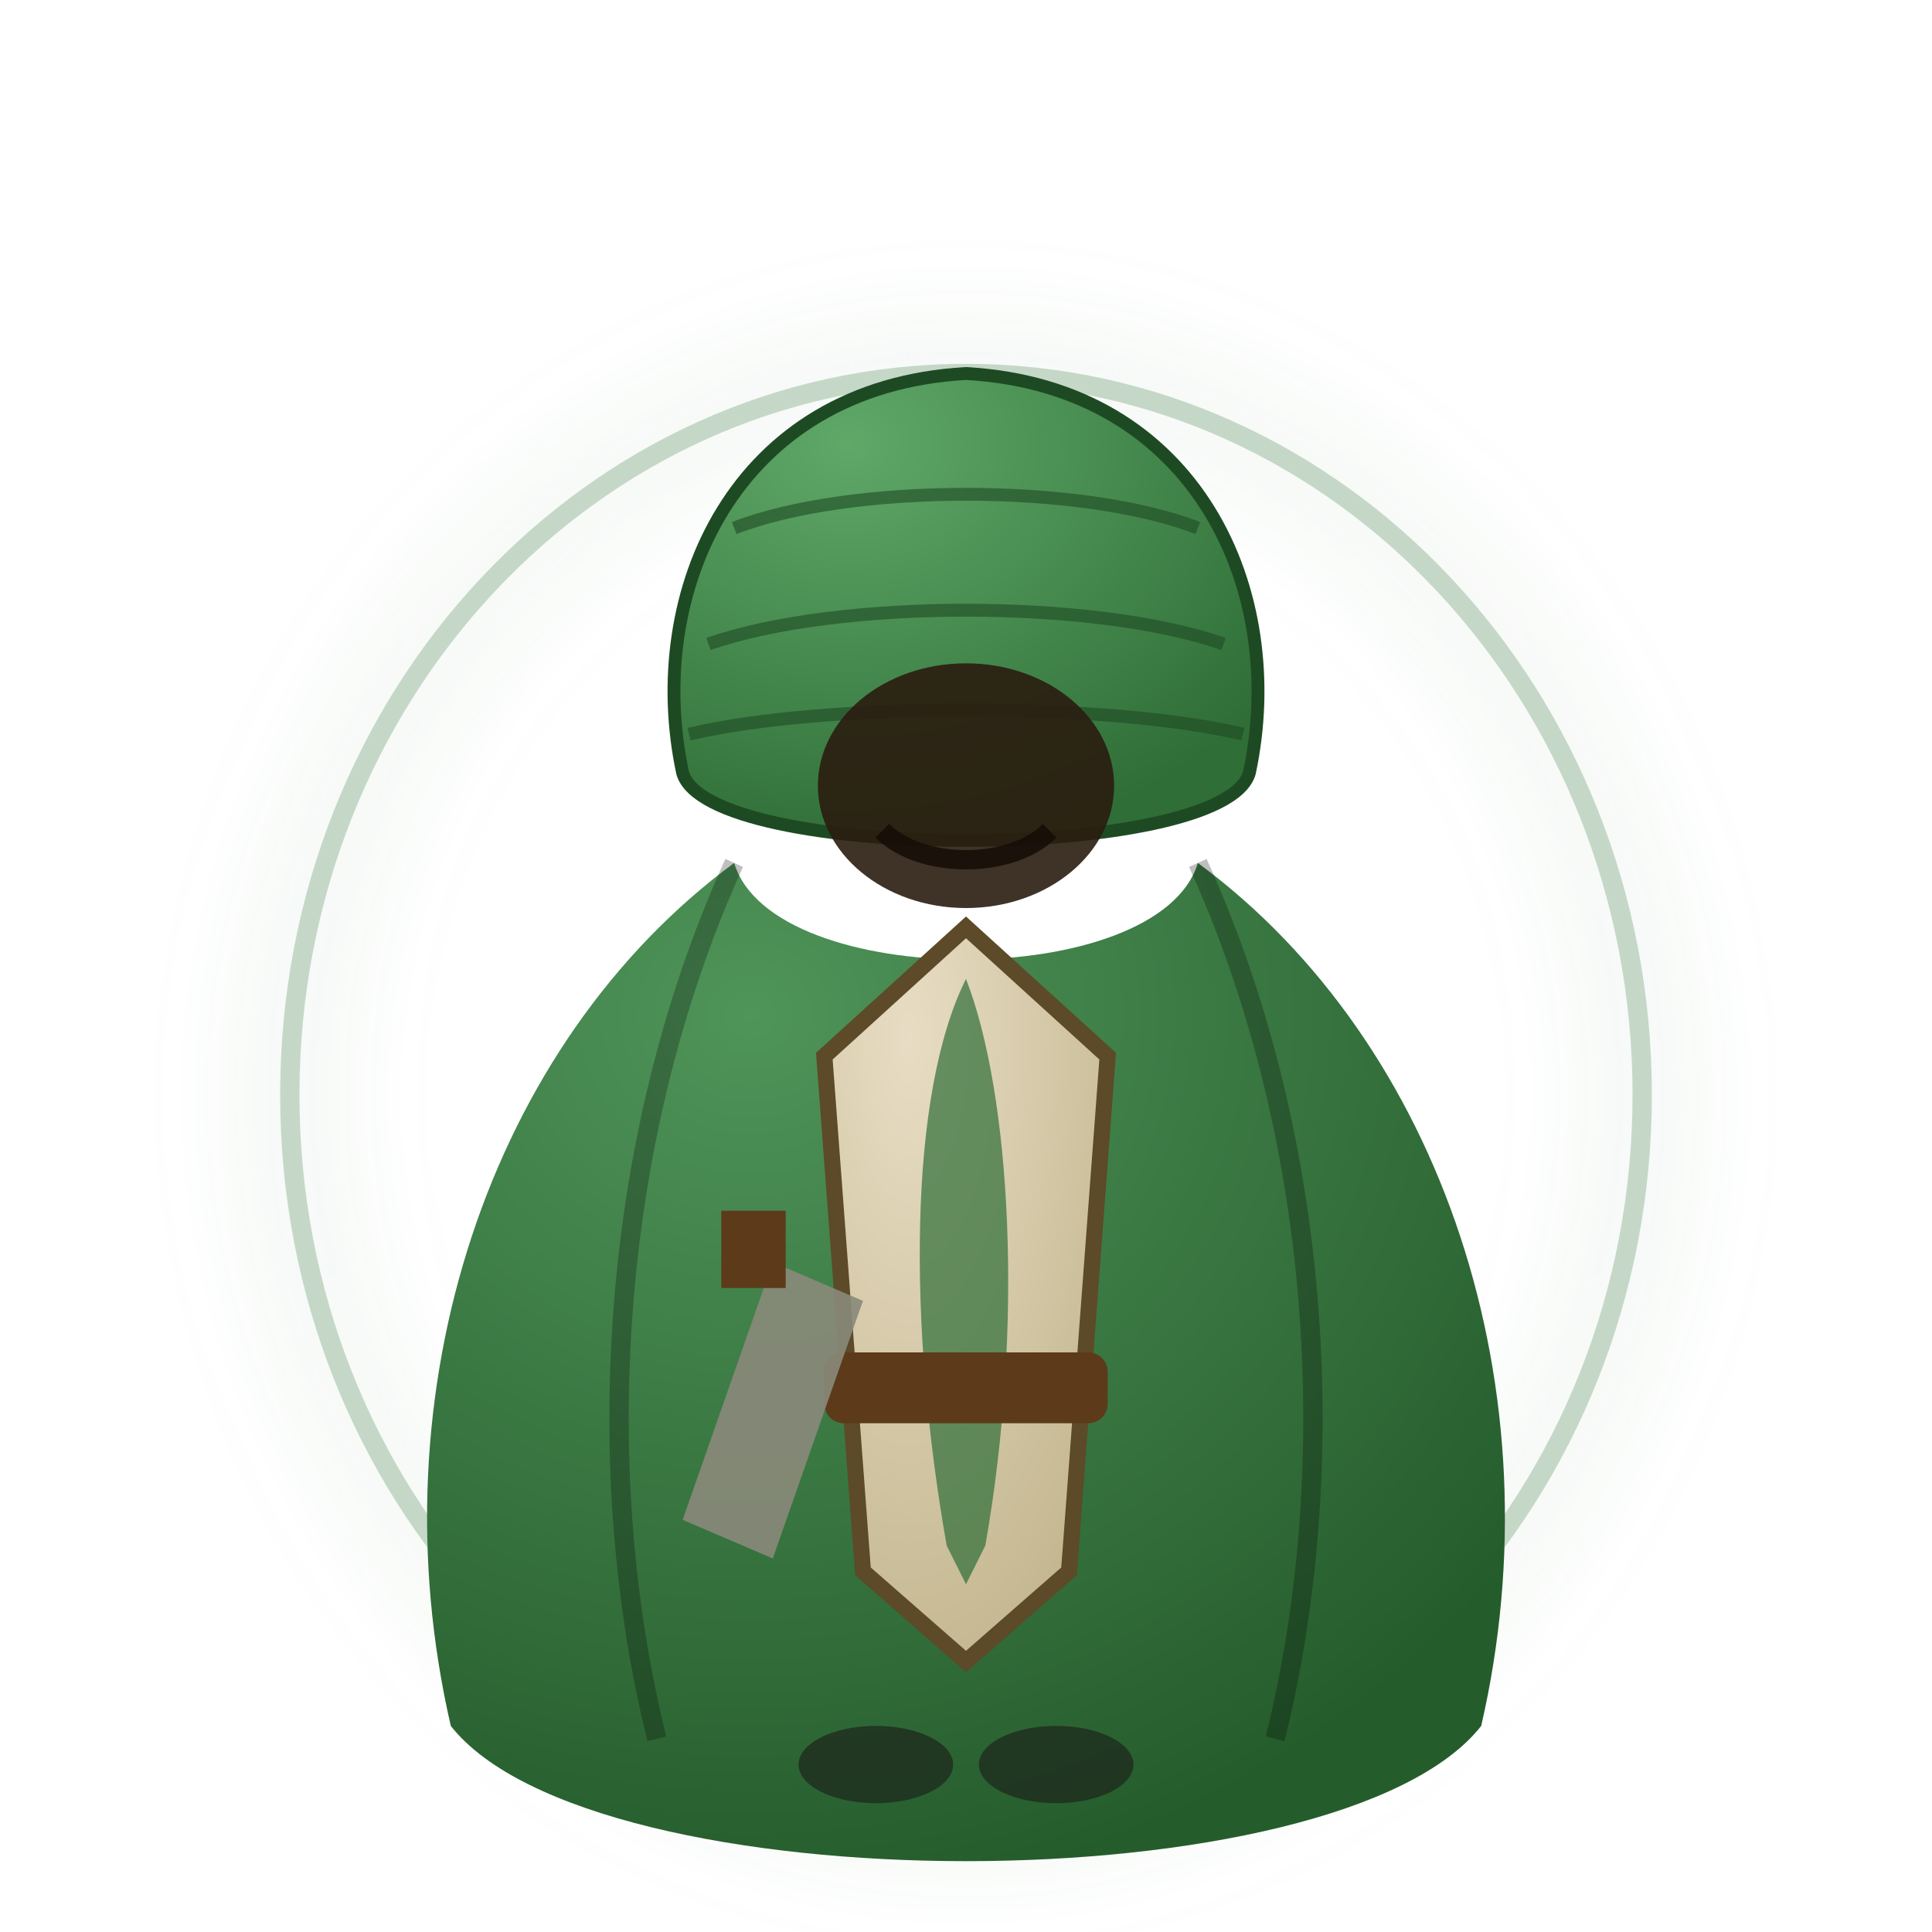
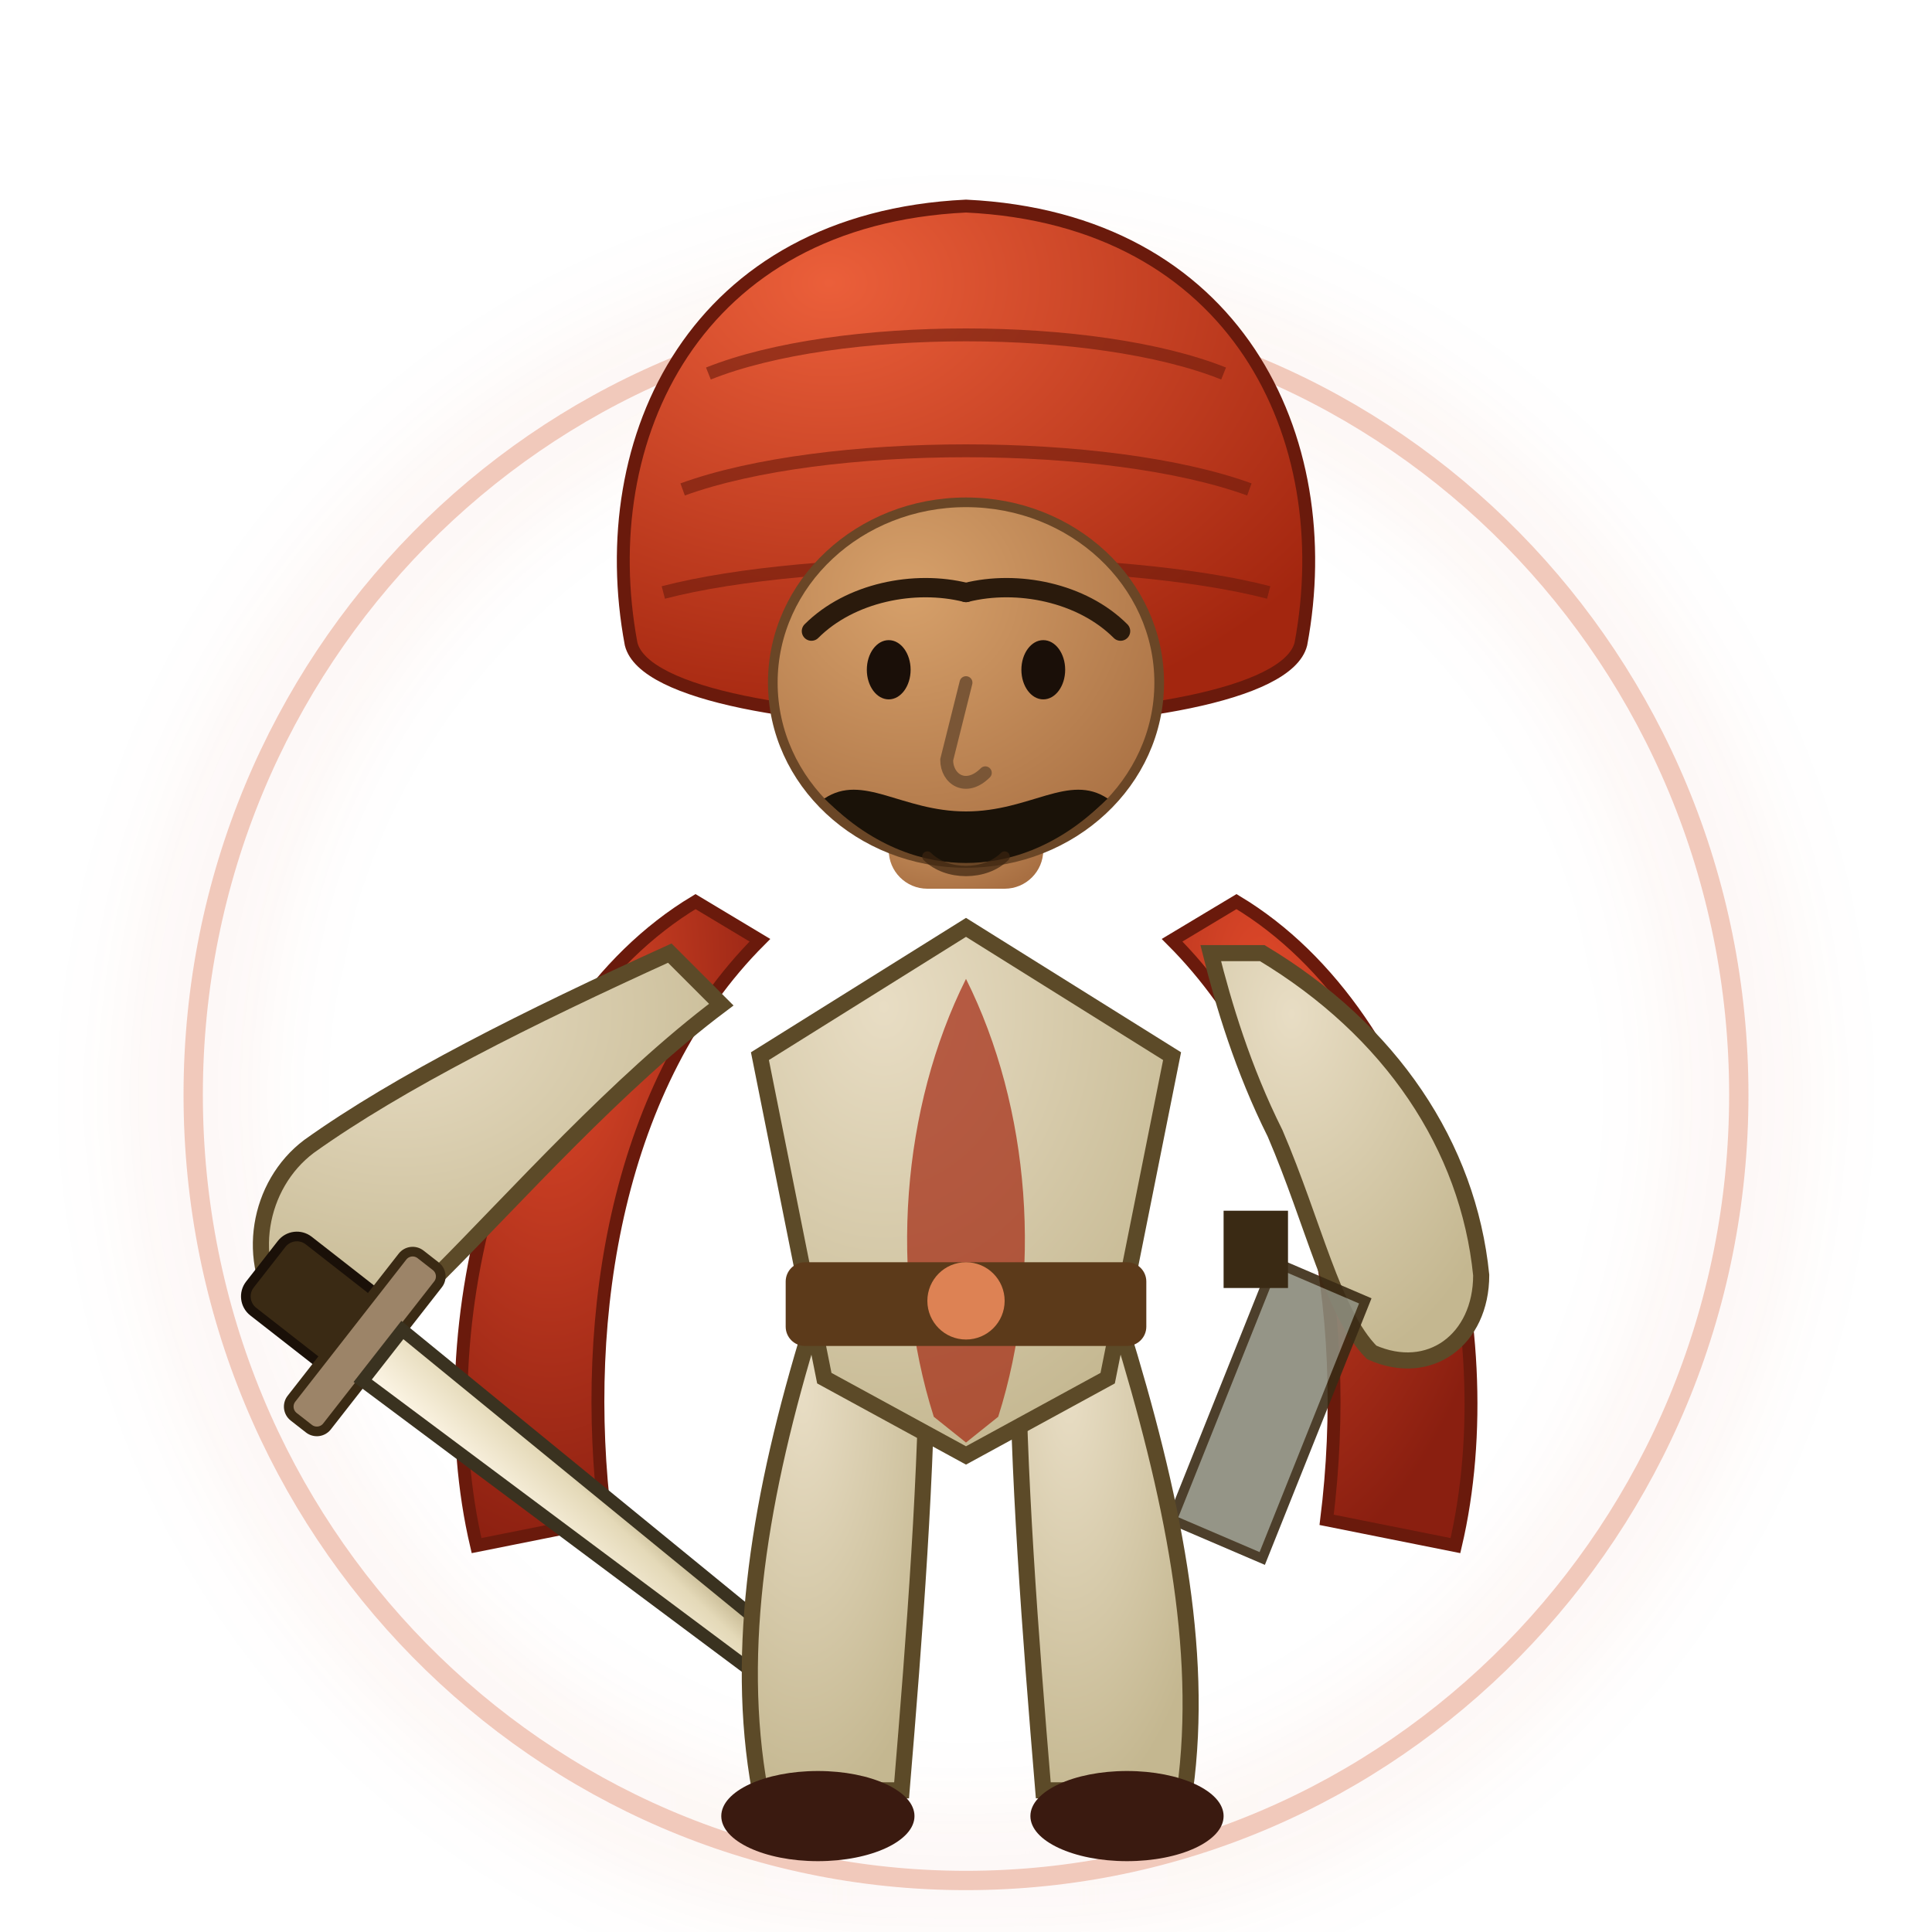
<svg xmlns="http://www.w3.org/2000/svg" viewBox="0 0 300 300">
  <defs>
    <radialGradient id="cloakGrad" cx="30%" cy="15%" r="90%">
-       <stop offset="0%" stop-color="#4f9459" />
-       <stop offset="100%" stop-color="#255c2c" />
+       <stop offset="0%" stop-color="#e0492a" />
+       <stop offset="100%" stop-color="#8a1f10" />
    </radialGradient>
    <radialGradient id="bodyGrad" cx="30%" cy="15%" r="90%">
      <stop offset="0%" stop-color="#e8ddc4" />
      <stop offset="100%" stop-color="#c4b790" />
    </radialGradient>
    <radialGradient id="turbanGrad" cx="30%" cy="15%" r="90%">
-       <stop offset="0%" stop-color="#5fa868" />
-       <stop offset="100%" stop-color="#2f6e37" />
+       <stop offset="0%" stop-color="#eb5f3a" />
+       <stop offset="100%" stop-color="#a3260f" />
    </radialGradient>
+     <radialGradient id="skinGrad" cx="35%" cy="25%" r="85%">
+       <stop offset="0%" stop-color="#d6a06a" />
+       <stop offset="100%" stop-color="#a86f42" />
+     </radialGradient>
+     <linearGradient id="bladeGrad" x1="0%" y1="0%" x2="100%" y2="100%">
+       <stop offset="0%" stop-color="#fff8ea" />
+       <stop offset="55%" stop-color="#e4d9b8" />
+       <stop offset="100%" stop-color="#9c8b5e" />
+     </linearGradient>
    <filter id="glow" x="-60%" y="-60%" width="220%" height="220%">
      <feGaussianBlur stdDeviation="9" result="blur" />
      <feMerge>
        <feMergeNode in="blur" />
        <feMergeNode in="SourceGraphic" />
      </feMerge>
    </filter>
  </defs>
-   <ellipse cx="150" cy="170" rx="105" ry="112" fill="none" stroke="#3a7d44" stroke-width="3" opacity="0.3" filter="url(#glow)" />
-   <path d="M114,134 C76,162 58,216 70,268 C92,296 208,296 230,268 C242,216 224,162 186,134            C180,154 120,154 114,134 Z" fill="url(#cloakGrad)" />
-   <path d="M114,134 C94,178 92,230 102,270" fill="none" stroke="#000" stroke-opacity="0.25" stroke-width="3" />
-   <path d="M186,134 C206,178 208,230 198,270" fill="none" stroke="#000" stroke-opacity="0.25" stroke-width="3" />
-   <path d="M150,144 L172,164 L166,244 L150,258 L134,244 L128,164 Z" fill="url(#bodyGrad)" stroke="#5c4a28" stroke-width="2.5" />
-   <path d="M150,152 C157,170 159,206 153,240 L150,246 L147,240 C141,206 141,170 150,152 Z" fill="#2f6e37" opacity="0.7" />
-   <rect x="128" y="210" width="44" height="11" rx="3" fill="#5c3a1a" />
-   <path d="M120,196 L106,236 L120,242 L134,202 Z" fill="#8a8a7a" opacity="0.9" />
-   <rect x="112" y="188" width="10" height="12" fill="#5c3a1a" />
-   <path d="M150,58 C186,60 200,92 194,120 C190,134 110,134 106,120 C100,92 114,60 150,58 Z" fill="url(#turbanGrad)" stroke="#1e4a23" stroke-width="2" />
-   <path d="M114,82 C132,75 168,75 186,82" fill="none" stroke="#1e4a23" stroke-width="2" opacity="0.6" />
-   <path d="M110,100 C130,93 170,93 190,100" fill="none" stroke="#1e4a23" stroke-width="2" opacity="0.6" />
-   <path d="M107,114 C128,109 172,109 193,114" fill="none" stroke="#1e4a23" stroke-width="2" opacity="0.6" />
-   <ellipse cx="150" cy="122" rx="23" ry="19" fill="#2a1c10" opacity="0.9" />
-   <path d="M137,129 C143,135 157,135 163,129" fill="none" stroke="#140c06" stroke-width="3" opacity="0.85" />
-   <ellipse cx="136" cy="274" rx="12" ry="6" fill="#1e2c1e" opacity="0.8" />
-   <ellipse cx="164" cy="274" rx="12" ry="6" fill="#1e2c1e" opacity="0.8" />
+   <ellipse cx="150" cy="170" rx="120" ry="122" fill="none" stroke="#d1481f" stroke-width="3" opacity="0.3" filter="url(#glow)" />
+   <path d="M108,140 C78,158 66,206 74,240 L94,236 C90,204 96,168 118,146 Z" fill="url(#cloakGrad)" stroke="#6a1a0c" stroke-width="2" />
+   <path d="M192,140 C222,158 234,206 226,240 L206,236 C210,204 204,168 182,146 Z" fill="url(#cloakGrad)" stroke="#6a1a0c" stroke-width="2" />
+   <path d="M104,148 C82,158 62,168 48,178 C40,184 38,196 44,204 C52,210 62,206 68,198 C80,186 96,168 112,156 Z" fill="url(#bodyGrad)" stroke="#5c4a28" stroke-width="2.5" />
+   <g transform="translate(46,200) rotate(-52)">
+     <rect x="-7" y="-6" width="14" height="20" rx="3" fill="#3a2a14" stroke="#1a1008" stroke-width="1.5" />
+     <rect x="-16" y="10" width="32" height="7" rx="2" fill="#9c8468" stroke="#3a2a14" stroke-width="1.5" />
+     <path d="M-5,17 L5,17 L3,108 L0,120 L-3,108 Z" fill="url(#bladeGrad)" stroke="#3a3220" stroke-width="2" />
+   </g>
+   <path d="M196,148 C216,160 228,178 230,198 C230,208 222,214 213,210 C207,204 204,190 198,176 C193,166 190,156 188,148 Z" fill="url(#bodyGrad)" stroke="#5c4a28" stroke-width="2.5" />
+   <path d="M198,196 L182,236 L196,242 L212,202 Z" fill="#8a8a7a" opacity="0.9" stroke="#3a2a14" stroke-width="1.5" />
+   <rect x="190" y="188" width="10" height="12" fill="#3a2a14" />
+   <path d="M126,206 C118,232 114,256 118,278 L140,278 C142,254 144,228 144,206 Z" fill="url(#bodyGrad)" stroke="#5c4a28" stroke-width="2.5" />
+   <path d="M174,206 C182,232 187,256 184,278 L162,278 C160,254 158,228 158,206 Z" fill="url(#bodyGrad)" stroke="#5c4a28" stroke-width="2.5" />
+   <ellipse cx="127" cy="282" rx="15" ry="7" fill="#3a1a10" />
+   <ellipse cx="175" cy="282" rx="15" ry="7" fill="#3a1a10" />
+   <path d="M150,144 L182,164 L172,214 L150,226 L128,214 L118,164 Z" fill="url(#bodyGrad)" stroke="#5c4a28" stroke-width="2.5" />
+   <path d="M150,152 C160,172 162,198 155,220 L150,224 L145,220 C138,198 140,172 150,152 Z" fill="#a3260f" opacity="0.7" />
+   <rect x="122" y="196" width="56" height="13" rx="3" fill="#5c3a1a" />
+   <circle cx="150" cy="202" r="6" fill="#eb8a5a" opacity="0.9" />
+   <rect x="138" y="118" width="24" height="20" rx="6" fill="url(#skinGrad)" />
+   <path d="M150,32 C192,34 208,68 202,100 C198,116 102,116 98,100 C92,68 108,34 150,32 Z" fill="url(#turbanGrad)" stroke="#6a1a0c" stroke-width="2" />
+   <path d="M110,58 C130,50 170,50 190,58" fill="none" stroke="#6a1a0c" stroke-width="2" opacity="0.6" />
+   <path d="M106,76 C128,68 172,68 194,76" fill="none" stroke="#6a1a0c" stroke-width="2" opacity="0.6" />
+   <path d="M103,92 C126,86 174,86 197,92" fill="none" stroke="#6a1a0c" stroke-width="2" opacity="0.6" />
+   <ellipse cx="150" cy="106" rx="30" ry="28" fill="url(#skinGrad)" stroke="#6a4626" stroke-width="1.5" />
+   <path d="M126,98 C132,92 142,90 150,92" fill="none" stroke="#2a1a0c" stroke-width="3" stroke-linecap="round" />
+   <path d="M174,98 C168,92 158,90 150,92" fill="none" stroke="#2a1a0c" stroke-width="3" stroke-linecap="round" />
+   <ellipse cx="138" cy="104" rx="3.4" ry="4.6" fill="#1a0f08" />
+   <ellipse cx="162" cy="104" rx="3.4" ry="4.6" fill="#1a0f08" />
+   <path d="M150,106 L147,118 C147,121 150,123 153,120" fill="none" stroke="#7a5636" stroke-width="2" stroke-linecap="round" />
+   <path d="M128,124 C136,132 144,134 150,134 C156,134 164,132 172,124 C166,120 160,126 150,126 C140,126 134,120 128,124 Z" fill="#1a1208" />
+   <path d="M144,133 C147,136 153,136 156,133" fill="none" stroke="#3a2410" stroke-width="1.6" stroke-linecap="round" opacity="0.7" />
</svg>
